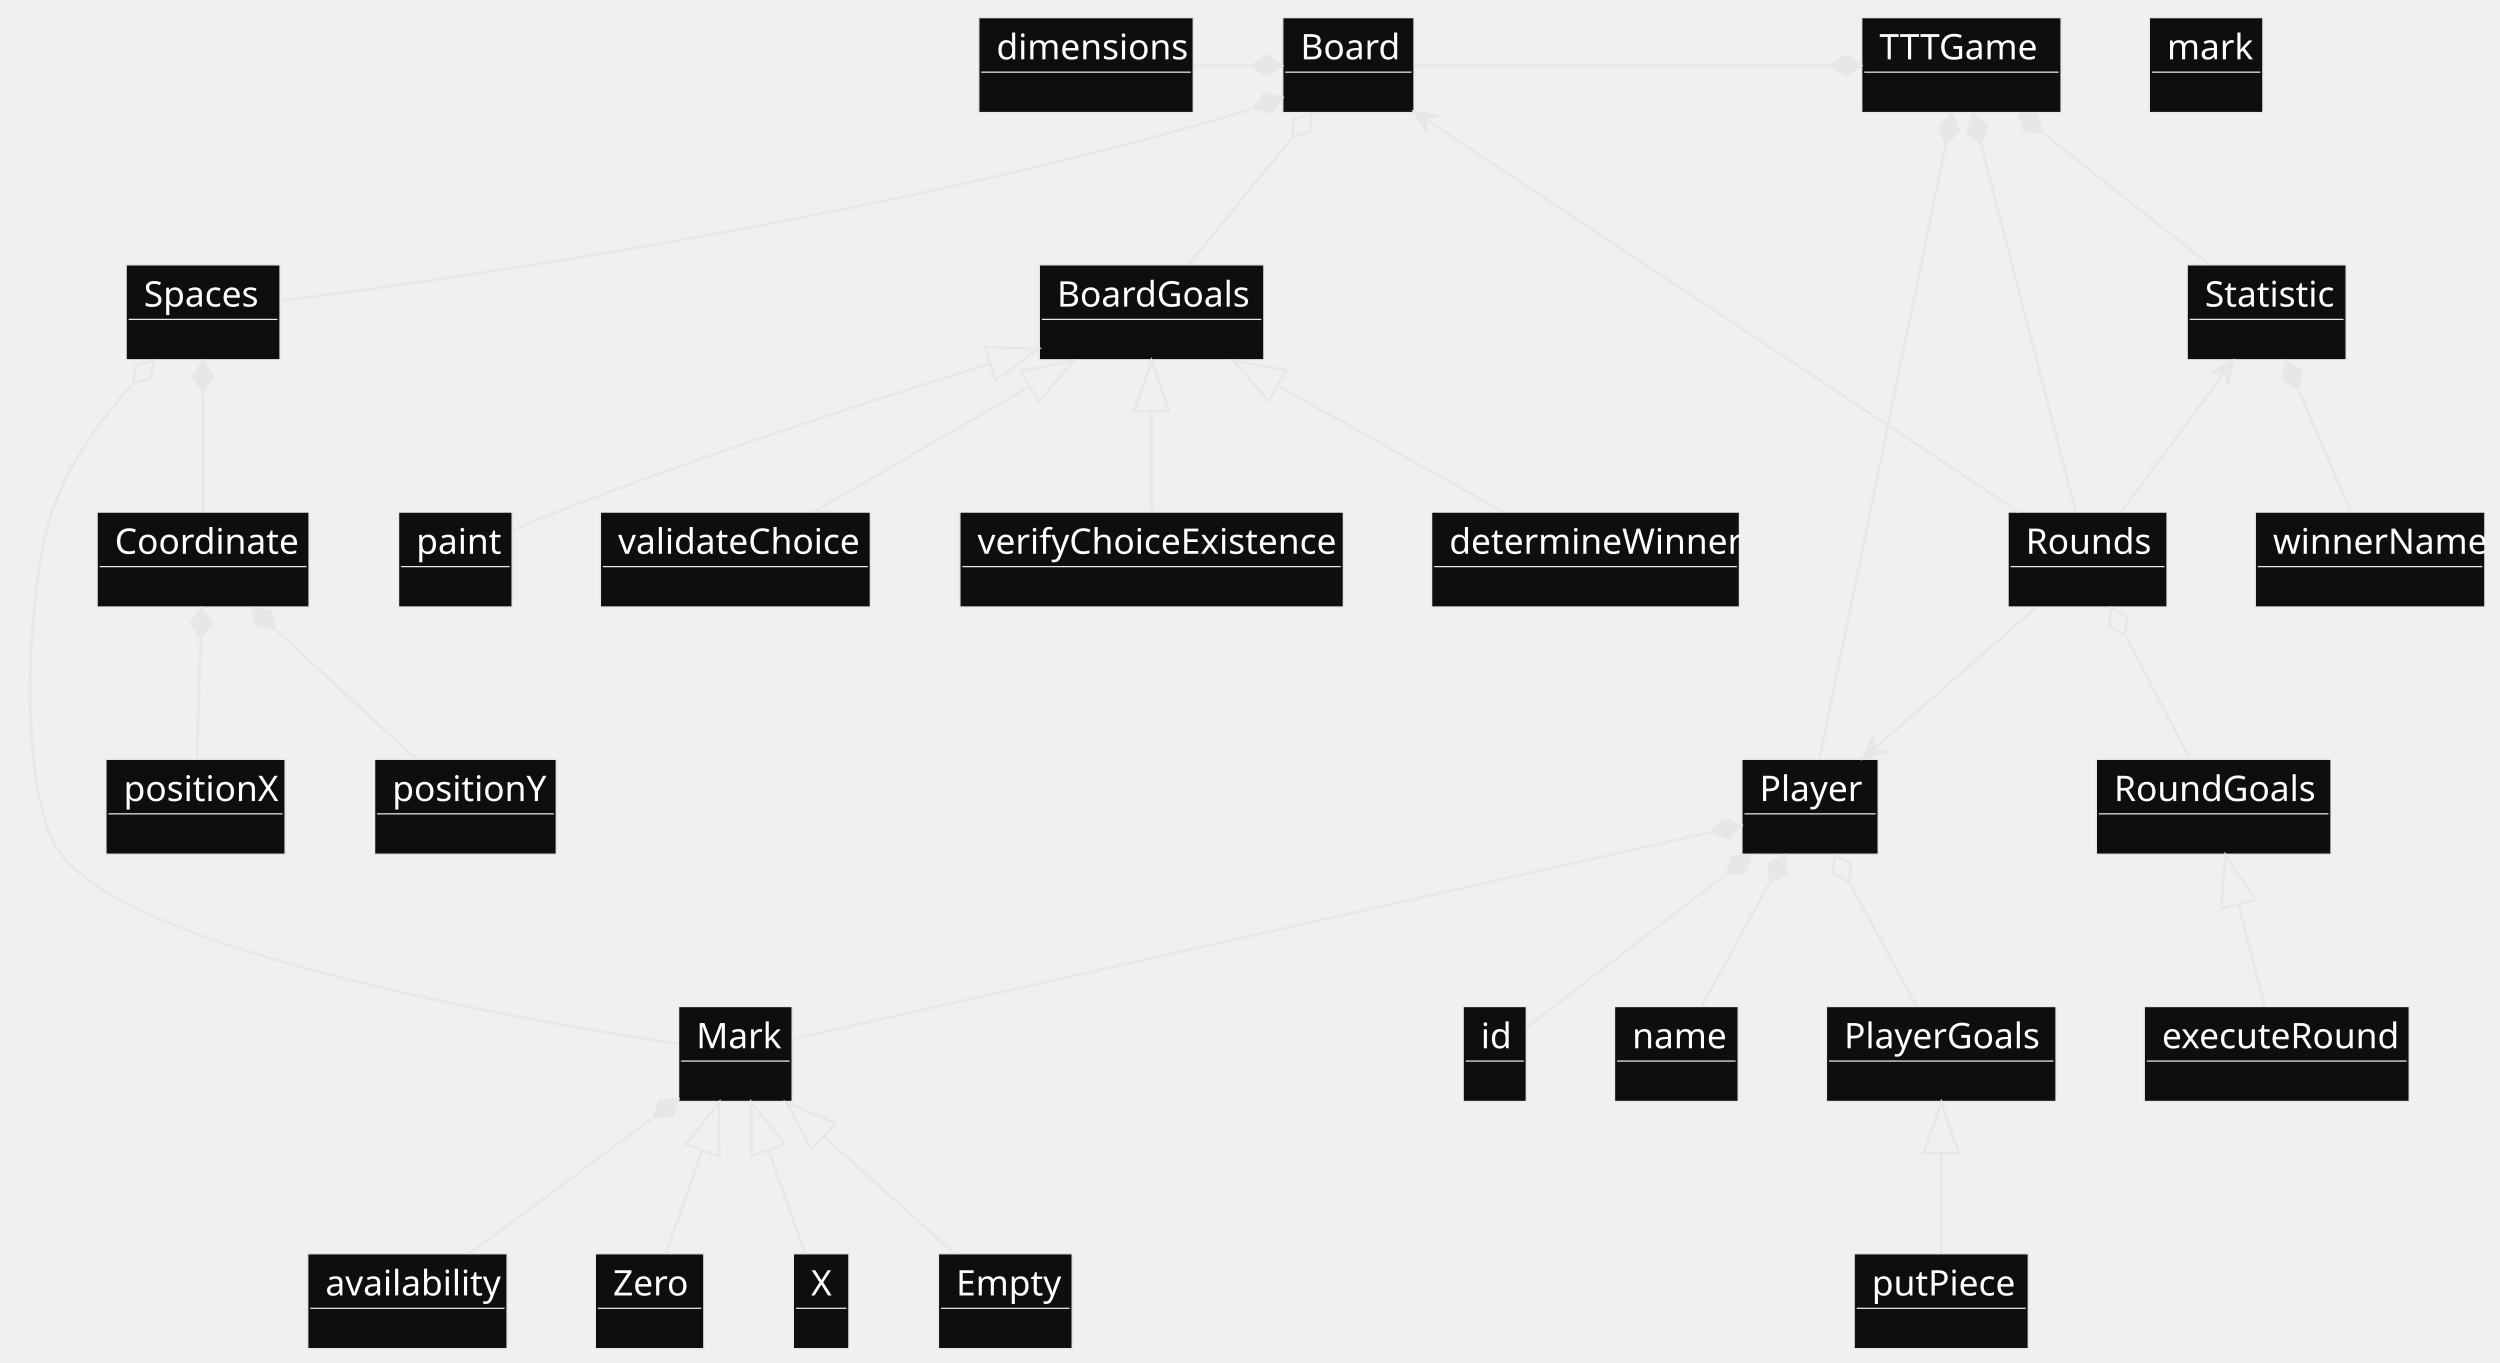
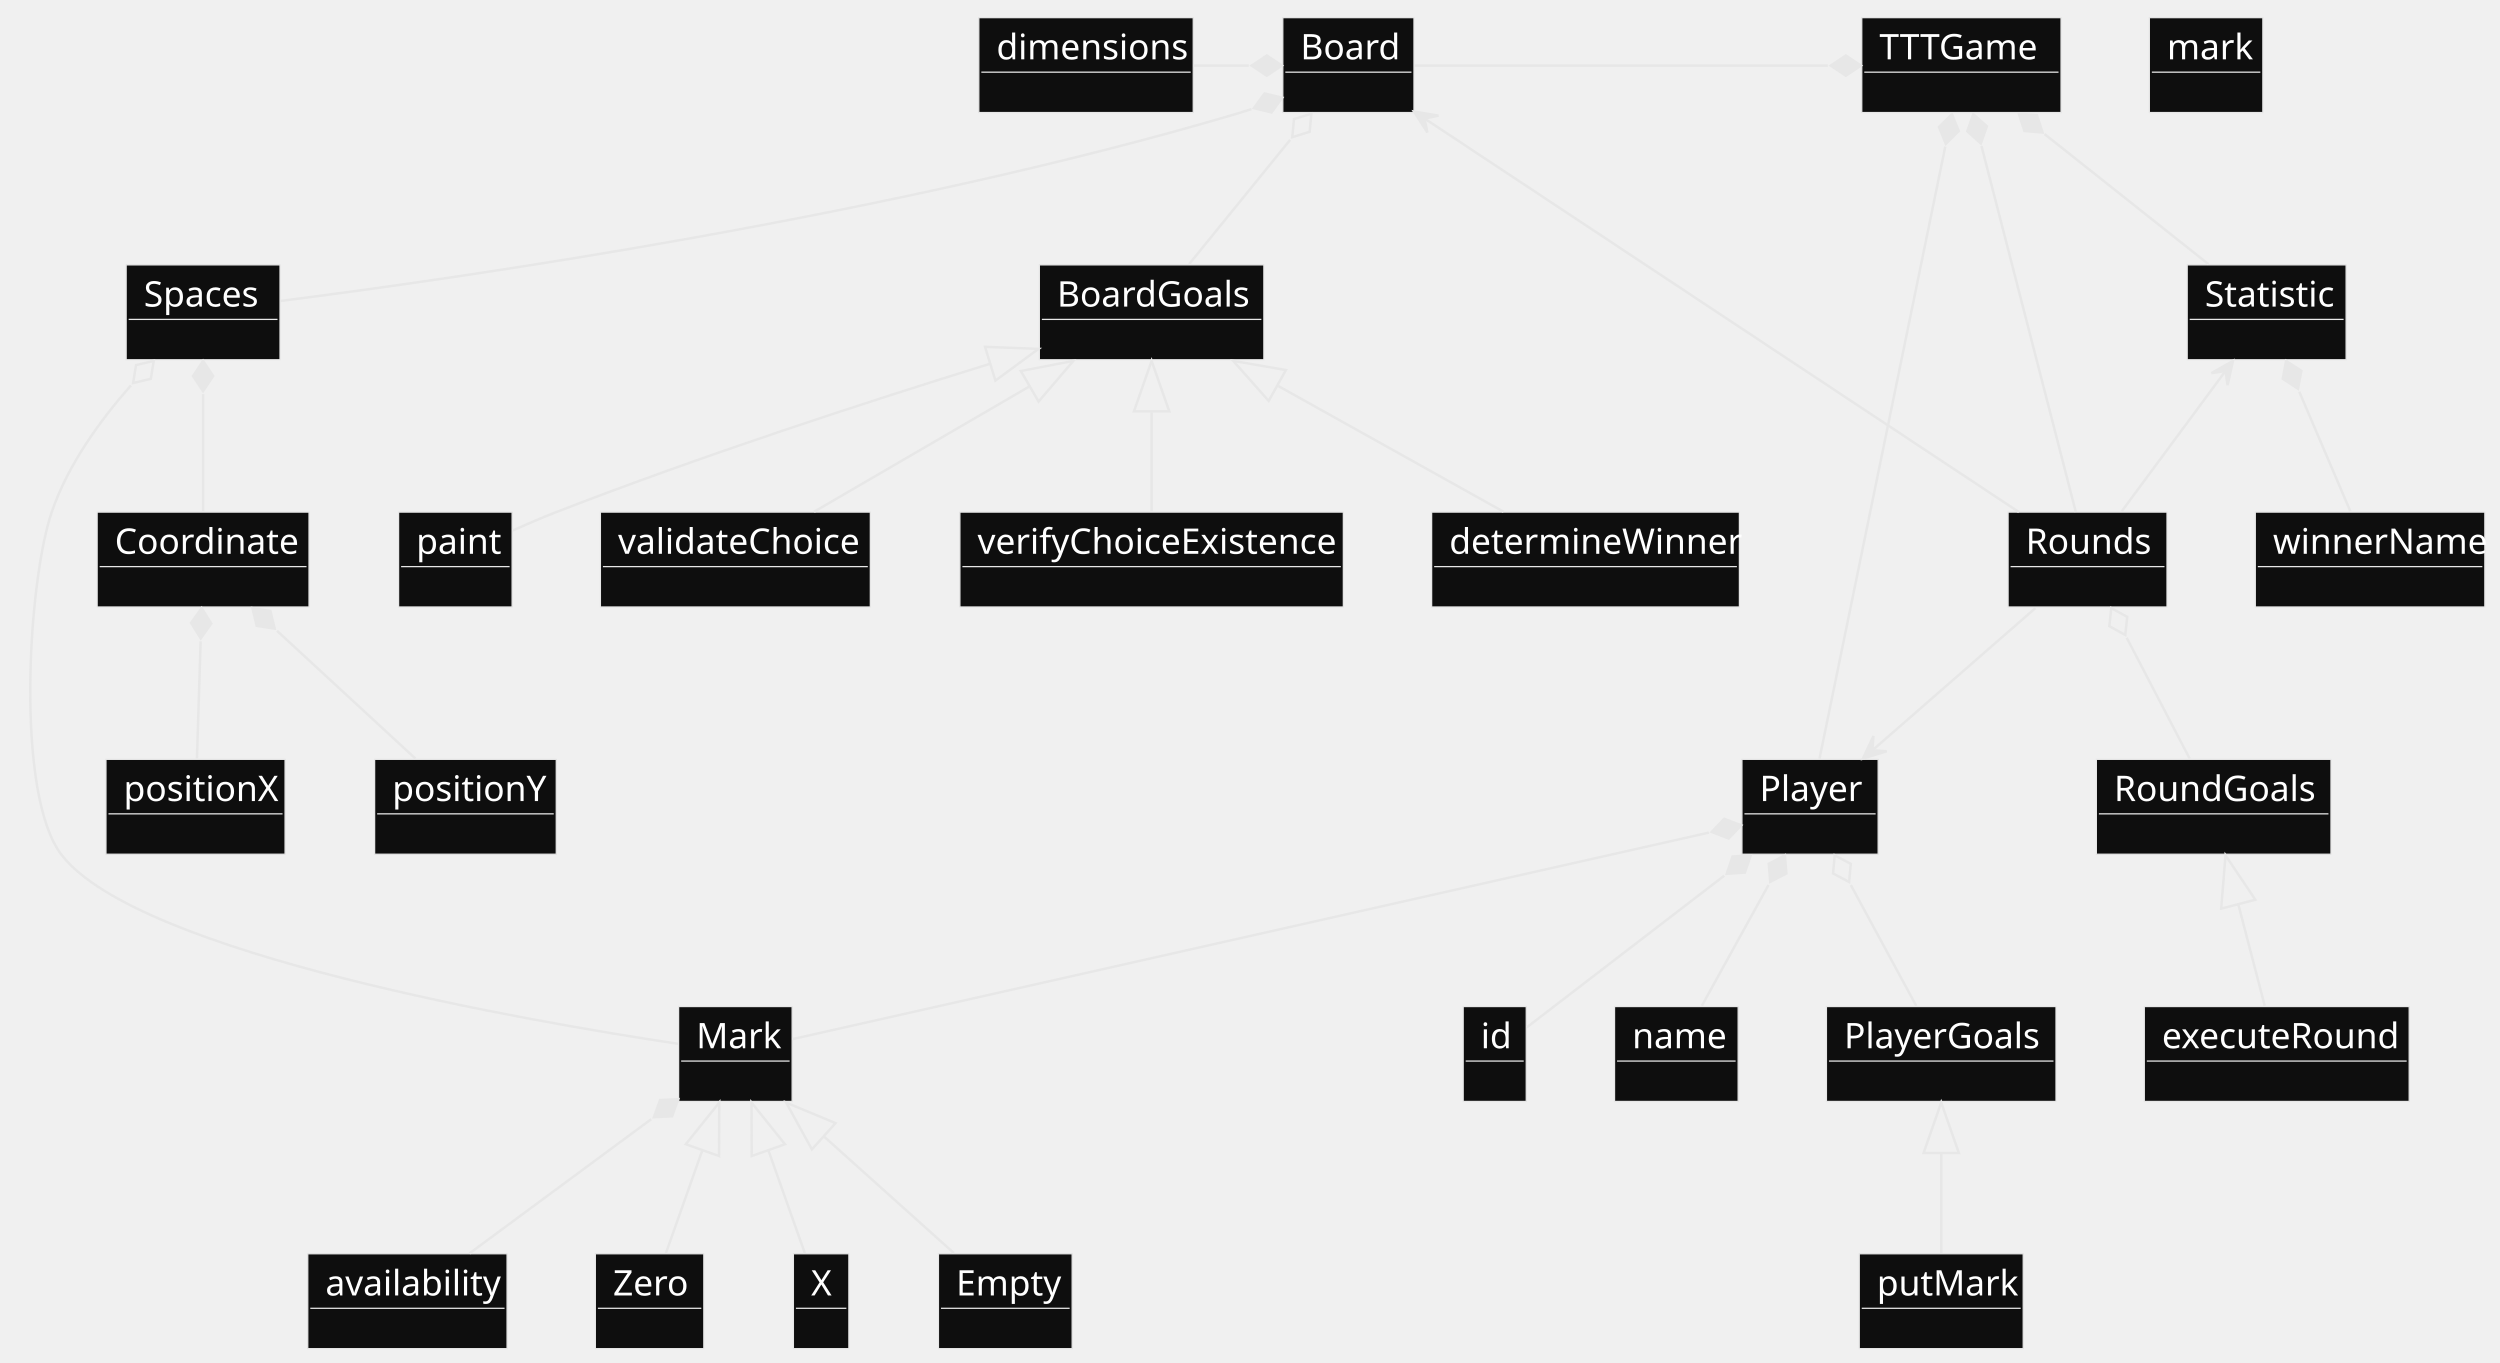
<svg xmlns="http://www.w3.org/2000/svg" contentStyleType="text/css" height="540px" preserveAspectRatio="none" style="width:991px;height:540px;background:#000000;" version="1.1" viewBox="0 0 991 540" width="991px" zoomAndPan="magnify">
  <defs />
  <g>
    <g id="elem_TTTGame">
      <rect fill="#0E0E0E" height="37.609" style="stroke:#E7E7E7;stroke-width:0.5;" width="79" x="738" y="7" />
      <text fill="#FFFFFF" font-family="sans-serif" font-size="14" lengthAdjust="spacing" textLength="65" x="745" y="23.533">TTTGame</text>
      <line style="stroke:#E7E7E7;stroke-width:0.5;" x1="739" x2="816" y1="28.609" y2="28.609" />
    </g>
    <g id="elem_Board">
      <rect fill="#0E0E0E" height="37.609" style="stroke:#E7E7E7;stroke-width:0.5;" width="52" x="508.5" y="7" />
      <text fill="#FFFFFF" font-family="sans-serif" font-size="14" lengthAdjust="spacing" textLength="38" x="515.5" y="23.533">Board</text>
      <line style="stroke:#E7E7E7;stroke-width:0.5;" x1="509.5" x2="559.5" y1="28.609" y2="28.609" />
    </g>
    <g id="elem_dimensions">
      <rect fill="#0E0E0E" height="37.609" style="stroke:#E7E7E7;stroke-width:0.5;" width="85" x="388" y="7" />
      <text fill="#FFFFFF" font-family="sans-serif" font-size="14" lengthAdjust="spacing" textLength="71" x="395" y="23.533">dimensions</text>
      <line style="stroke:#E7E7E7;stroke-width:0.5;" x1="389" x2="472" y1="28.609" y2="28.609" />
    </g>
    <g id="elem_Spaces">
      <rect fill="#0E0E0E" height="37.609" style="stroke:#E7E7E7;stroke-width:0.5;" width="61" x="50" y="105" />
      <text fill="#FFFFFF" font-family="sans-serif" font-size="14" lengthAdjust="spacing" textLength="47" x="57" y="121.533">Spaces</text>
      <line style="stroke:#E7E7E7;stroke-width:0.5;" x1="51" x2="110" y1="126.609" y2="126.609" />
    </g>
    <g id="elem_Coordinate">
      <rect fill="#0E0E0E" height="37.609" style="stroke:#E7E7E7;stroke-width:0.5;" width="84" x="38.5" y="203" />
      <text fill="#FFFFFF" font-family="sans-serif" font-size="14" lengthAdjust="spacing" textLength="70" x="45.5" y="219.533">Coordinate</text>
      <line style="stroke:#E7E7E7;stroke-width:0.5;" x1="39.5" x2="121.5" y1="224.609" y2="224.609" />
    </g>
    <g id="elem_positionX">
      <rect fill="#0E0E0E" height="37.609" style="stroke:#E7E7E7;stroke-width:0.5;" width="71" x="42" y="301" />
      <text fill="#FFFFFF" font-family="sans-serif" font-size="14" lengthAdjust="spacing" textLength="57" x="49" y="317.533">positionX</text>
      <line style="stroke:#E7E7E7;stroke-width:0.5;" x1="43" x2="112" y1="322.609" y2="322.609" />
    </g>
    <g id="elem_positionY">
      <rect fill="#0E0E0E" height="37.609" style="stroke:#E7E7E7;stroke-width:0.5;" width="72" x="148.5" y="301" />
      <text fill="#FFFFFF" font-family="sans-serif" font-size="14" lengthAdjust="spacing" textLength="58" x="155.5" y="317.533">positionY</text>
      <line style="stroke:#E7E7E7;stroke-width:0.5;" x1="149.5" x2="219.5" y1="322.609" y2="322.609" />
    </g>
    <g id="elem_BoardGoals">
      <rect fill="#0E0E0E" height="37.609" style="stroke:#E7E7E7;stroke-width:0.5;" width="89" x="412" y="105" />
      <text fill="#FFFFFF" font-family="sans-serif" font-size="14" lengthAdjust="spacing" textLength="75" x="419" y="121.533">BoardGoals</text>
      <line style="stroke:#E7E7E7;stroke-width:0.5;" x1="413" x2="500" y1="126.609" y2="126.609" />
    </g>
    <g id="elem_paint">
      <rect fill="#0E0E0E" height="37.609" style="stroke:#E7E7E7;stroke-width:0.5;" width="45" x="158" y="203" />
      <text fill="#FFFFFF" font-family="sans-serif" font-size="14" lengthAdjust="spacing" textLength="31" x="165" y="219.533">paint</text>
      <line style="stroke:#E7E7E7;stroke-width:0.5;" x1="159" x2="202" y1="224.609" y2="224.609" />
    </g>
    <g id="elem_validateChoice">
      <rect fill="#0E0E0E" height="37.609" style="stroke:#E7E7E7;stroke-width:0.5;" width="107" x="238" y="203" />
      <text fill="#FFFFFF" font-family="sans-serif" font-size="14" lengthAdjust="spacing" textLength="93" x="245" y="219.533">validateChoice</text>
      <line style="stroke:#E7E7E7;stroke-width:0.5;" x1="239" x2="344" y1="224.609" y2="224.609" />
    </g>
    <g id="elem_verifyChoiceExistence">
      <rect fill="#0E0E0E" height="37.609" style="stroke:#E7E7E7;stroke-width:0.5;" width="152" x="380.5" y="203" />
      <text fill="#FFFFFF" font-family="sans-serif" font-size="14" lengthAdjust="spacing" textLength="138" x="387.5" y="219.533">verifyChoiceExistence</text>
      <line style="stroke:#E7E7E7;stroke-width:0.5;" x1="381.5" x2="531.5" y1="224.609" y2="224.609" />
    </g>
    <g id="elem_determineWinner">
      <rect fill="#0E0E0E" height="37.609" style="stroke:#E7E7E7;stroke-width:0.5;" width="122" x="567.5" y="203" />
      <text fill="#FFFFFF" font-family="sans-serif" font-size="14" lengthAdjust="spacing" textLength="108" x="574.5" y="219.533">determineWinner</text>
      <line style="stroke:#E7E7E7;stroke-width:0.5;" x1="568.5" x2="688.5" y1="224.609" y2="224.609" />
    </g>
    <g id="elem_Player">
      <rect fill="#0E0E0E" height="37.609" style="stroke:#E7E7E7;stroke-width:0.5;" width="54" x="690.5" y="301" />
      <text fill="#FFFFFF" font-family="sans-serif" font-size="14" lengthAdjust="spacing" textLength="40" x="697.5" y="317.533">Player</text>
      <line style="stroke:#E7E7E7;stroke-width:0.5;" x1="691.5" x2="743.5" y1="322.609" y2="322.609" />
    </g>
    <g id="elem_id">
      <rect fill="#0E0E0E" height="37.609" style="stroke:#E7E7E7;stroke-width:0.5;" width="25" x="580" y="399" />
      <text fill="#FFFFFF" font-family="sans-serif" font-size="14" lengthAdjust="spacing" textLength="11" x="587" y="415.533">id</text>
      <line style="stroke:#E7E7E7;stroke-width:0.5;" x1="581" x2="604" y1="420.609" y2="420.609" />
    </g>
    <g id="elem_name">
      <rect fill="#0E0E0E" height="37.609" style="stroke:#E7E7E7;stroke-width:0.5;" width="49" x="640" y="399" />
      <text fill="#FFFFFF" font-family="sans-serif" font-size="14" lengthAdjust="spacing" textLength="35" x="647" y="415.533">name</text>
      <line style="stroke:#E7E7E7;stroke-width:0.5;" x1="641" x2="688" y1="420.609" y2="420.609" />
    </g>
    <g id="elem_mark">
      <rect fill="#0E0E0E" height="37.609" style="stroke:#E7E7E7;stroke-width:0.5;" width="45" x="852" y="7" />
      <text fill="#FFFFFF" font-family="sans-serif" font-size="14" lengthAdjust="spacing" textLength="31" x="859" y="23.533">mark</text>
      <line style="stroke:#E7E7E7;stroke-width:0.5;" x1="853" x2="896" y1="28.609" y2="28.609" />
    </g>
    <g id="elem_PlayerGoals">
      <rect fill="#0E0E0E" height="37.609" style="stroke:#E7E7E7;stroke-width:0.5;" width="91" x="724" y="399" />
      <text fill="#FFFFFF" font-family="sans-serif" font-size="14" lengthAdjust="spacing" textLength="77" x="731" y="415.533">PlayerGoals</text>
      <line style="stroke:#E7E7E7;stroke-width:0.5;" x1="725" x2="814" y1="420.609" y2="420.609" />
    </g>
-     <g id="elem_putPiece">
-       <rect fill="#0E0E0E" height="37.609" style="stroke:#E7E7E7;stroke-width:0.5;" width="69" x="735" y="497" />
-       <text fill="#FFFFFF" font-family="sans-serif" font-size="14" lengthAdjust="spacing" textLength="55" x="742" y="513.533">putPiece</text>
-       <line style="stroke:#E7E7E7;stroke-width:0.5;" x1="736" x2="803" y1="518.609" y2="518.609" />
+     <g id="elem_putMark">
+       <rect fill="#0E0E0E" height="37.609" style="stroke:#E7E7E7;stroke-width:0.5;" width="65" x="737" y="497" />
+       <text fill="#FFFFFF" font-family="sans-serif" font-size="14" lengthAdjust="spacing" textLength="51" x="744" y="513.533">putMark</text>
+       <line style="stroke:#E7E7E7;stroke-width:0.5;" x1="738" x2="801" y1="518.609" y2="518.609" />
    </g>
    <g id="elem_Rounds">
      <rect fill="#0E0E0E" height="37.609" style="stroke:#E7E7E7;stroke-width:0.5;" width="63" x="796" y="203" />
      <text fill="#FFFFFF" font-family="sans-serif" font-size="14" lengthAdjust="spacing" textLength="49" x="803" y="219.533">Rounds</text>
      <line style="stroke:#E7E7E7;stroke-width:0.5;" x1="797" x2="858" y1="224.609" y2="224.609" />
    </g>
    <g id="elem_RoundGoals">
      <rect fill="#0E0E0E" height="37.609" style="stroke:#E7E7E7;stroke-width:0.5;" width="93" x="831" y="301" />
      <text fill="#FFFFFF" font-family="sans-serif" font-size="14" lengthAdjust="spacing" textLength="79" x="838" y="317.533">RoundGoals</text>
      <line style="stroke:#E7E7E7;stroke-width:0.5;" x1="832" x2="923" y1="322.609" y2="322.609" />
    </g>
    <g id="elem_executeRound">
      <rect fill="#0E0E0E" height="37.609" style="stroke:#E7E7E7;stroke-width:0.5;" width="105" x="850" y="399" />
      <text fill="#FFFFFF" font-family="sans-serif" font-size="14" lengthAdjust="spacing" textLength="91" x="857" y="415.533">executeRound</text>
      <line style="stroke:#E7E7E7;stroke-width:0.5;" x1="851" x2="954" y1="420.609" y2="420.609" />
    </g>
    <g id="elem_Mark">
      <rect fill="#0E0E0E" height="37.609" style="stroke:#E7E7E7;stroke-width:0.5;" width="45" x="269" y="399" />
      <text fill="#FFFFFF" font-family="sans-serif" font-size="14" lengthAdjust="spacing" textLength="31" x="276" y="415.533">Mark</text>
      <line style="stroke:#E7E7E7;stroke-width:0.5;" x1="270" x2="313" y1="420.609" y2="420.609" />
    </g>
    <g id="elem_Zero">
      <rect fill="#0E0E0E" height="37.609" style="stroke:#E7E7E7;stroke-width:0.5;" width="43" x="236" y="497" />
      <text fill="#FFFFFF" font-family="sans-serif" font-size="14" lengthAdjust="spacing" textLength="29" x="243" y="513.533">Zero</text>
      <line style="stroke:#E7E7E7;stroke-width:0.5;" x1="237" x2="278" y1="518.609" y2="518.609" />
    </g>
    <g id="elem_X">
      <rect fill="#0E0E0E" height="37.609" style="stroke:#E7E7E7;stroke-width:0.5;" width="22" x="314.5" y="497" />
      <text fill="#FFFFFF" font-family="sans-serif" font-size="14" lengthAdjust="spacing" textLength="8" x="321.5" y="513.533">X</text>
      <line style="stroke:#E7E7E7;stroke-width:0.5;" x1="315.5" x2="335.5" y1="518.609" y2="518.609" />
    </g>
    <g id="elem_Empty">
      <rect fill="#0E0E0E" height="37.609" style="stroke:#E7E7E7;stroke-width:0.5;" width="53" x="372" y="497" />
      <text fill="#FFFFFF" font-family="sans-serif" font-size="14" lengthAdjust="spacing" textLength="39" x="379" y="513.533">Empty</text>
      <line style="stroke:#E7E7E7;stroke-width:0.5;" x1="373" x2="424" y1="518.609" y2="518.609" />
    </g>
    <g id="elem_availability">
      <rect fill="#0E0E0E" height="37.609" style="stroke:#E7E7E7;stroke-width:0.5;" width="79" x="122" y="497" />
      <text fill="#FFFFFF" font-family="sans-serif" font-size="14" lengthAdjust="spacing" textLength="65" x="129" y="513.533">availability</text>
      <line style="stroke:#E7E7E7;stroke-width:0.5;" x1="123" x2="200" y1="518.609" y2="518.609" />
    </g>
    <g id="elem_Statistic">
      <rect fill="#0E0E0E" height="37.609" style="stroke:#E7E7E7;stroke-width:0.5;" width="63" x="867" y="105" />
      <text fill="#FFFFFF" font-family="sans-serif" font-size="14" lengthAdjust="spacing" textLength="49" x="874" y="121.533">Statistic</text>
      <line style="stroke:#E7E7E7;stroke-width:0.5;" x1="868" x2="929" y1="126.609" y2="126.609" />
    </g>
    <g id="elem_winnerName">
      <rect fill="#0E0E0E" height="37.609" style="stroke:#E7E7E7;stroke-width:0.5;" width="91" x="894" y="203" />
      <text fill="#FFFFFF" font-family="sans-serif" font-size="14" lengthAdjust="spacing" textLength="77" x="901" y="219.533">winnerName</text>
      <line style="stroke:#E7E7E7;stroke-width:0.5;" x1="895" x2="984" y1="224.609" y2="224.609" />
    </g>
    <g id="link_Board_TTTGame">
      <path codeLine="33" d="M560.61,26 C615.25,26 669.89,26 724.54,26 " fill="none" id="Board-to-TTTGame" style="stroke:#E7E7E7;stroke-width:1.0;" />
      <polygon fill="#E7E7E7" points="737.68,26,731.68,22,725.68,26,731.68,30,737.68,26" style="stroke:#E7E7E7;stroke-width:1.0;" />
    </g>
    <g id="link_TTTGame_Player">
      <path codeLine="34" d="M771.11,58.1 C758.61,118.96 731.25,252.1 721.25,300.74 " fill="none" id="TTTGame-backto-Player" style="stroke:#E7E7E7;stroke-width:1.0;" />
      <polygon fill="#E7E7E7" points="773.75,45.27,768.619,50.337,771.323,57.022,776.454,51.955,773.75,45.27" style="stroke:#E7E7E7;stroke-width:1.0;" />
    </g>
    <g id="link_TTTGame_Rounds">
      <path codeLine="35" d="M785.46,57.89 C796.02,98.84 814.3,169.78 822.85,202.94 " fill="none" id="TTTGame-backto-Rounds" style="stroke:#E7E7E7;stroke-width:1.0;" />
      <polygon fill="#E7E7E7" points="782.21,45.25,779.839,52.06,785.213,56.868,787.584,50.058,782.21,45.25" style="stroke:#E7E7E7;stroke-width:1.0;" />
    </g>
    <g id="link_TTTGame_Statistic">
      <path codeLine="36" d="M810.46,53.15 C831.05,69.48 857.04,90.11 875.43,104.7 " fill="none" id="TTTGame-backto-Statistic" style="stroke:#E7E7E7;stroke-width:1.0;" />
      <polygon fill="#E7E7E7" points="800.26,45.06,802.478,51.921,809.665,52.513,807.447,45.651,800.26,45.06" style="stroke:#E7E7E7;stroke-width:1.0;" />
    </g>
    <g id="link_dimensions_Board">
      <path codeLine="38" d="M473.16,26 C480.45,26 487.74,26 495.02,26 " fill="none" id="dimensions-to-Board" style="stroke:#E7E7E7;stroke-width:1.0;" />
      <polygon fill="#E7E7E7" points="508.14,26,502.14,22,496.14,26,502.14,30,508.14,26" style="stroke:#E7E7E7;stroke-width:1.0;" />
    </g>
    <g id="link_Board_Spaces">
      <path codeLine="39" d="M496.06,43.24 C494.19,43.87 492.33,44.46 490.5,45 C351.74,86.13 179.9,110.56 111.09,119.31 " fill="none" id="Board-backto-Spaces" style="stroke:#E7E7E7;stroke-width:1.0;" />
      <polygon fill="#E7E7E7" points="508.28,38.73,501.267,37.053,497.022,42.883,504.035,44.559,508.28,38.73" style="stroke:#E7E7E7;stroke-width:1.0;" />
    </g>
    <g id="link_Board_BoardGoals">
      <path codeLine="40" d="M511.41,55.43 C498.46,71.36 482.68,90.78 471.37,104.7 " fill="none" id="Board-backto-BoardGoals" style="stroke:#E7E7E7;stroke-width:1.0;" />
      <polygon fill="none" points="519.83,45.06,512.941,47.192,512.26,54.371,519.149,52.239,519.83,45.06" style="stroke:#E7E7E7;stroke-width:1.0;" />
    </g>
    <g id="link_BoardGoals_paint">
      <path codeLine="41" d="M392.39,144.21 C344.56,159.02 277.86,180.69 220.5,203 C214.82,205.21 208.79,207.79 203.17,210.31 " fill="none" id="BoardGoals-backto-paint" style="stroke:#E7E7E7;stroke-width:1.0;" />
      <polygon fill="none" points="390.47,137.48,411.65,138.31,394.58,150.86,390.47,137.48" style="stroke:#E7E7E7;stroke-width:1.0;" />
    </g>
    <g id="link_BoardGoals_validateChoice">
      <path codeLine="42" d="M407.98,153.23 C380.42,169.27 346.72,188.87 322.68,202.86 " fill="none" id="BoardGoals-backto-validateChoice" style="stroke:#E7E7E7;stroke-width:1.0;" />
      <polygon fill="none" points="404.66,147.06,425.47,143.06,411.7,159.17,404.66,147.06" style="stroke:#E7E7E7;stroke-width:1.0;" />
    </g>
    <g id="link_BoardGoals_verifyChoiceExistence">
      <path codeLine="43" d="M456.5,163.43 C456.5,176.98 456.5,191.59 456.5,202.7 " fill="none" id="BoardGoals-backto-verifyChoiceExistence" style="stroke:#E7E7E7;stroke-width:1.0;" />
      <polygon fill="none" points="449.5,163.06,456.5,143.06,463.5,163.06,449.5,163.06" style="stroke:#E7E7E7;stroke-width:1.0;" />
    </g>
    <g id="link_BoardGoals_determineWinner">
      <path codeLine="44" d="M506.67,153 C535.48,169.08 570.82,188.8 596,202.86 " fill="none" id="BoardGoals-backto-determineWinner" style="stroke:#E7E7E7;stroke-width:1.0;" />
      <polygon fill="none" points="502.91,158.92,488.85,143.06,509.73,146.69,502.91,158.92" style="stroke:#E7E7E7;stroke-width:1.0;" />
    </g>
    <g id="link_Spaces_Coordinate">
      <path codeLine="46" d="M80.5,156.22 C80.5,171.59 80.5,189.58 80.5,202.7 " fill="none" id="Spaces-backto-Coordinate" style="stroke:#E7E7E7;stroke-width:1.0;" />
      <polygon fill="#E7E7E7" points="80.5,143.06,76.5,149.06,80.5,155.06,84.5,149.06,80.5,143.06" style="stroke:#E7E7E7;stroke-width:1.0;" />
    </g>
    <g id="link_Spaces_Mark">
      <path codeLine="47" d="M51.88,152.8 C39.7,166.6 26.86,184.31 20.5,203 C11,230.93 6,315.35 24.5,339 C55.22,378.28 210.11,404.94 268.86,413.78 " fill="none" id="Spaces-backto-Mark" style="stroke:#E7E7E7;stroke-width:1.0;" />
      <polygon fill="none" points="60.94,143.05,53.924,144.716,52.764,151.833,59.779,150.167,60.94,143.05" style="stroke:#E7E7E7;stroke-width:1.0;" />
    </g>
    <g id="link_Coordinate_positionX">
      <path codeLine="49" d="M79.53,254.22 C79.05,269.59 78.48,287.58 78.07,300.7 " fill="none" id="Coordinate-backto-positionX" style="stroke:#E7E7E7;stroke-width:1.0;" />
      <polygon fill="#E7E7E7" points="79.94,241.06,75.757,246.934,79.571,253.054,83.754,247.18,79.94,241.06" style="stroke:#E7E7E7;stroke-width:1.0;" />
    </g>
    <g id="link_Coordinate_positionY">
      <path codeLine="50" d="M109.81,250.06 C127.34,266.24 149.16,286.37 164.67,300.7 " fill="none" id="Coordinate-backto-positionY" style="stroke:#E7E7E7;stroke-width:1.0;" />
      <polygon fill="#E7E7E7" points="100.06,241.06,101.759,248.068,108.881,249.196,107.182,242.187,100.06,241.06" style="stroke:#E7E7E7;stroke-width:1.0;" />
    </g>
    <g id="link_Rounds_RoundGoals">
      <path codeLine="52" d="M843.03,252.81 C851.19,268.48 860.93,287.18 867.97,300.7 " fill="none" id="Rounds-backto-RoundGoals" style="stroke:#E7E7E7;stroke-width:1.0;" />
      <polygon fill="none" points="836.91,241.06,836.139,248.23,842.46,251.699,843.232,244.53,836.91,241.06" style="stroke:#E7E7E7;stroke-width:1.0;" />
    </g>
    <g id="link_Rounds_Player">
      <path codeLine="53" d="M806.81,241.06 C788.49,257.05 761.71,280.41 742.26,297.39 " fill="none" id="Rounds-to-Player" style="stroke:#E7E7E7;stroke-width:1.0;" />
      <polygon fill="#E7E7E7" points="738.47,300.7,747.884,297.804,742.24,297.416,742.628,291.772,738.47,300.7" style="stroke:#E7E7E7;stroke-width:1.0;" />
    </g>
    <g id="link_Rounds_Board">
      <path codeLine="54" d="M800.29,202.98 C745.48,166.69 622.16,85.04 564.85,47.09 " fill="none" id="Rounds-to-Board" style="stroke:#E7E7E7;stroke-width:1.0;" />
      <polygon fill="#E7E7E7" points="560.5,44.22,565.803,52.52,564.671,46.977,570.214,45.846,560.5,44.22" style="stroke:#E7E7E7;stroke-width:1.0;" />
    </g>
    <g id="link_RoundGoals_executeRound">
      <path codeLine="55" d="M887.26,358.45 C890.85,372.27 894.77,387.32 897.74,398.7 " fill="none" id="RoundGoals-backto-executeRound" style="stroke:#E7E7E7;stroke-width:1.0;" />
      <polygon fill="none" points="880.47,360.18,882.2,339.06,894.02,356.65,880.47,360.18" style="stroke:#E7E7E7;stroke-width:1.0;" />
    </g>
    <g id="link_Player_id">
      <path codeLine="57" d="M683.48,347.13 C657.59,367.01 623.43,393.25 605.22,407.24 " fill="none" id="Player-backto-id" style="stroke:#E7E7E7;stroke-width:1.0;" />
      <polygon fill="#E7E7E7" points="693.99,339.06,686.795,339.544,684.475,346.371,691.669,345.887,693.99,339.06" style="stroke:#E7E7E7;stroke-width:1.0;" />
    </g>
    <g id="link_Player_name">
      <path codeLine="58" d="M701.04,350.81 C692.39,366.48 682.07,385.18 674.61,398.7 " fill="none" id="Player-backto-name" style="stroke:#E7E7E7;stroke-width:1.0;" />
      <polygon fill="#E7E7E7" points="707.53,339.06,701.127,342.376,701.725,349.562,708.128,346.246,707.53,339.06" style="stroke:#E7E7E7;stroke-width:1.0;" />
    </g>
    <g id="link_Player_Mark">
      <path codeLine="59" d="M677.42,330.03 C589.63,349.82 382.73,396.44 314.08,411.91 " fill="none" id="Player-backto-Mark" style="stroke:#E7E7E7;stroke-width:1.0;" />
      <polygon fill="#E7E7E7" points="690.21,327.15,683.478,324.566,678.503,329.787,685.236,332.371,690.21,327.15" style="stroke:#E7E7E7;stroke-width:1.0;" />
    </g>
    <g id="link_Player_PlayerGoals">
      <path codeLine="60" d="M733.65,350.81 C742.14,366.48 752.26,385.18 759.59,398.7 " fill="none" id="Player-backto-PlayerGoals" style="stroke:#E7E7E7;stroke-width:1.0;" />
      <polygon fill="none" points="727.28,339.06,726.615,346.24,732.986,349.616,733.652,342.436,727.28,339.06" style="stroke:#E7E7E7;stroke-width:1.0;" />
    </g>
-     <g id="link_PlayerGoals_putPiece">
-       <path codeLine="61" d="M769.5,457.43 C769.5,470.98 769.5,485.59 769.5,496.7 " fill="none" id="PlayerGoals-backto-putPiece" style="stroke:#E7E7E7;stroke-width:1.0;" />
+     <g id="link_PlayerGoals_putMark">
+       <path codeLine="61" d="M769.5,457.43 C769.5,470.98 769.5,485.59 769.5,496.7 " fill="none" id="PlayerGoals-backto-putMark" style="stroke:#E7E7E7;stroke-width:1.0;" />
      <polygon fill="none" points="762.5,457.06,769.5,437.06,776.5,457.06,762.5,457.06" style="stroke:#E7E7E7;stroke-width:1.0;" />
    </g>
    <g id="link_Mark_Zero">
      <path codeLine="63" d="M278.41,455.97 C273.47,469.92 268.06,485.19 263.98,496.7 " fill="none" id="Mark-backto-Zero" style="stroke:#E7E7E7;stroke-width:1.0;" />
      <polygon fill="none" points="271.83,453.57,285.11,437.06,285.03,458.25,271.83,453.57" style="stroke:#E7E7E7;stroke-width:1.0;" />
    </g>
    <g id="link_Mark_X">
      <path codeLine="64" d="M304.59,455.97 C309.54,469.92 314.94,485.19 319.02,496.7 " fill="none" id="Mark-backto-X" style="stroke:#E7E7E7;stroke-width:1.0;" />
      <polygon fill="none" points="297.98,458.25,297.9,437.06,311.17,453.57,297.98,458.25" style="stroke:#E7E7E7;stroke-width:1.0;" />
    </g>
    <g id="link_Mark_Empty">
      <path codeLine="65" d="M326.56,450.45 C343.63,465.77 363.56,483.65 378.1,496.7 " fill="none" id="Mark-backto-Empty" style="stroke:#E7E7E7;stroke-width:1.0;" />
      <polygon fill="none" points="321.84,455.62,311.63,437.06,331.19,445.2,321.84,455.62" style="stroke:#E7E7E7;stroke-width:1.0;" />
    </g>
    <g id="link_Mark_availability">
      <path codeLine="66" d="M258.11,443.66 C235.62,460.26 206.47,481.79 186.1,496.84 " fill="none" id="Mark-backto-availability" style="stroke:#E7E7E7;stroke-width:1.0;" />
      <polygon fill="#E7E7E7" points="268.86,435.72,261.657,436.063,259.203,442.844,266.406,442.501,268.86,435.72" style="stroke:#E7E7E7;stroke-width:1.0;" />
    </g>
    <g id="link_Statistic_winnerName">
      <path codeLine="68" d="M911.43,155.28 C918.08,170.85 925.97,189.31 931.69,202.7 " fill="none" id="Statistic-backto-winnerName" style="stroke:#E7E7E7;stroke-width:1.0;" />
      <polygon fill="#E7E7E7" points="906.21,143.06,904.888,150.149,910.923,154.096,912.245,147.007,906.21,143.06" style="stroke:#E7E7E7;stroke-width:1.0;" />
    </g>
    <g id="link_Statistic_Rounds">
      <path codeLine="69" d="M882.08,147.2 C869.63,164.04 852.72,186.9 841.04,202.7 " fill="none" id="Statistic-backto-Rounds" style="stroke:#E7E7E7;stroke-width:1.0;" />
      <polygon fill="#E7E7E7" points="885.15,143.06,876.58,147.914,882.175,147.079,883.01,152.674,885.15,143.06" style="stroke:#E7E7E7;stroke-width:1.0;" />
    </g>
  </g>
</svg>
